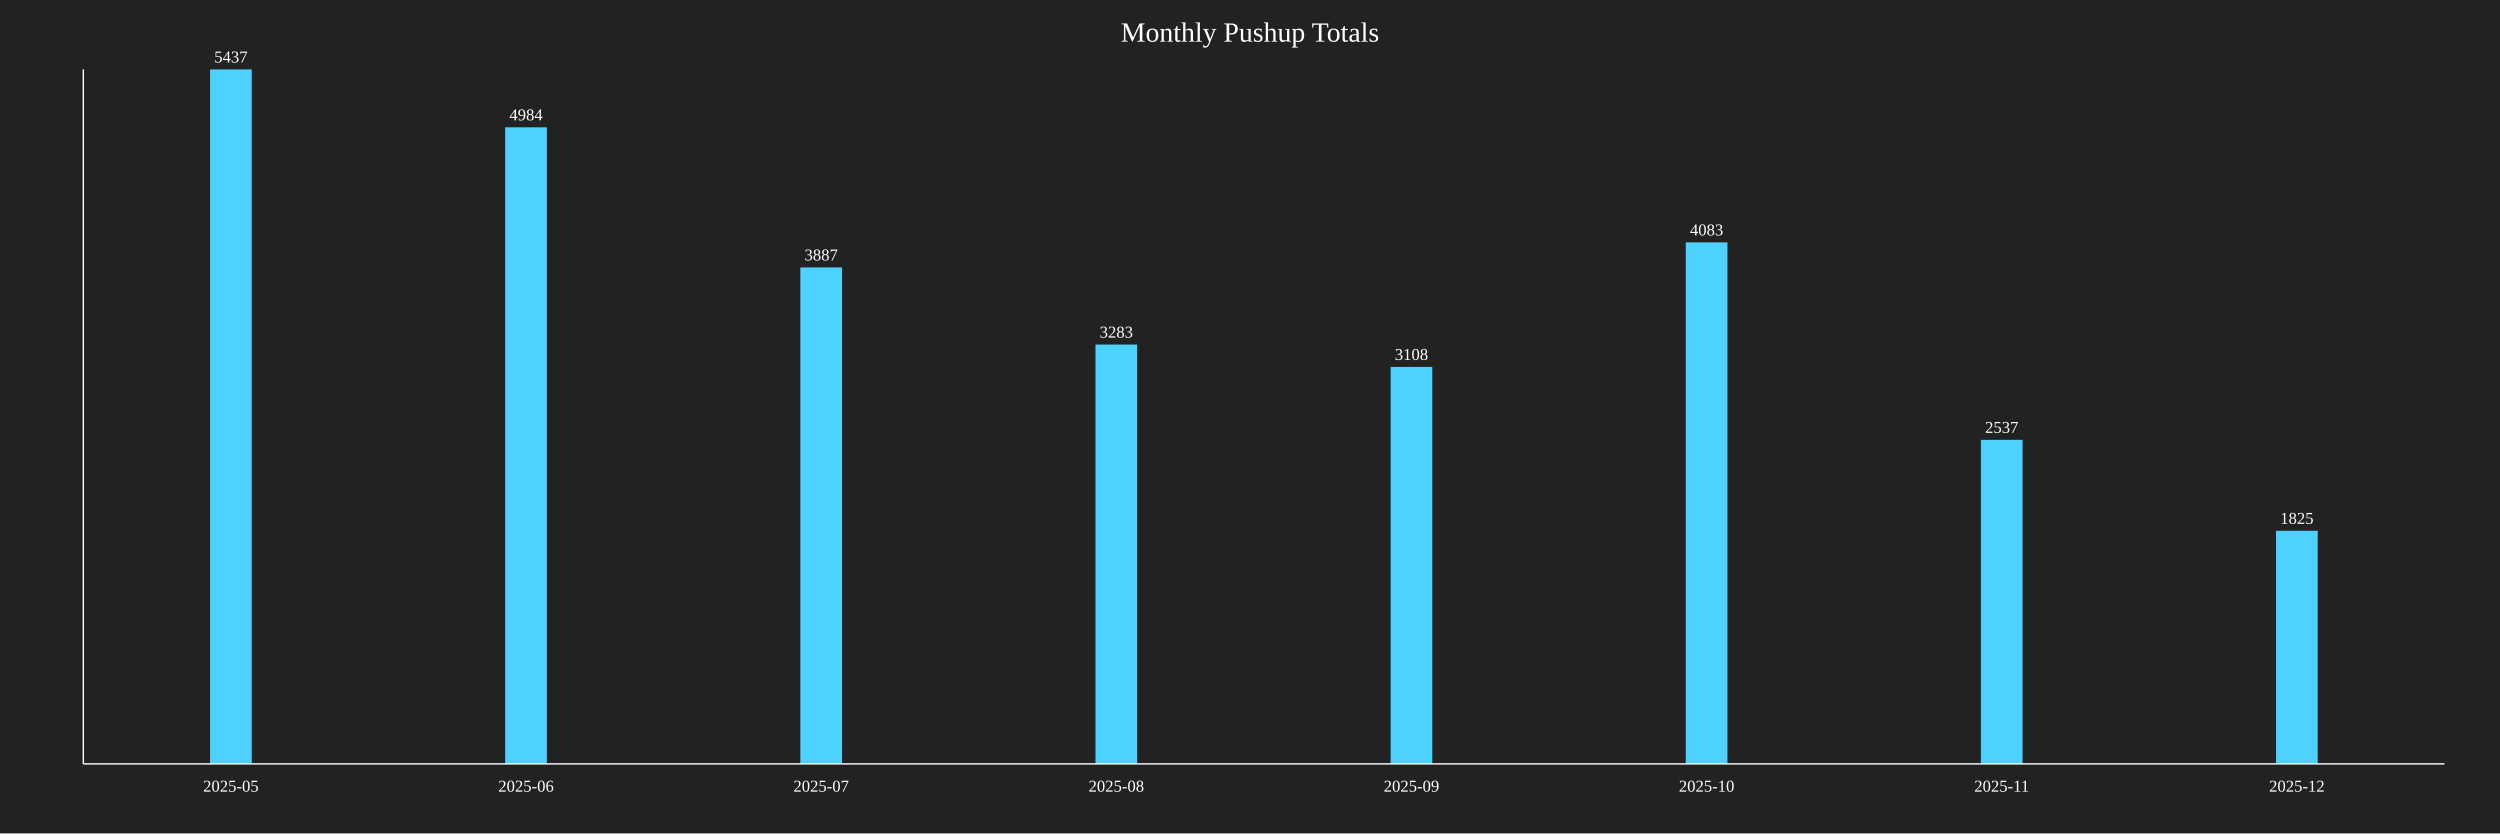
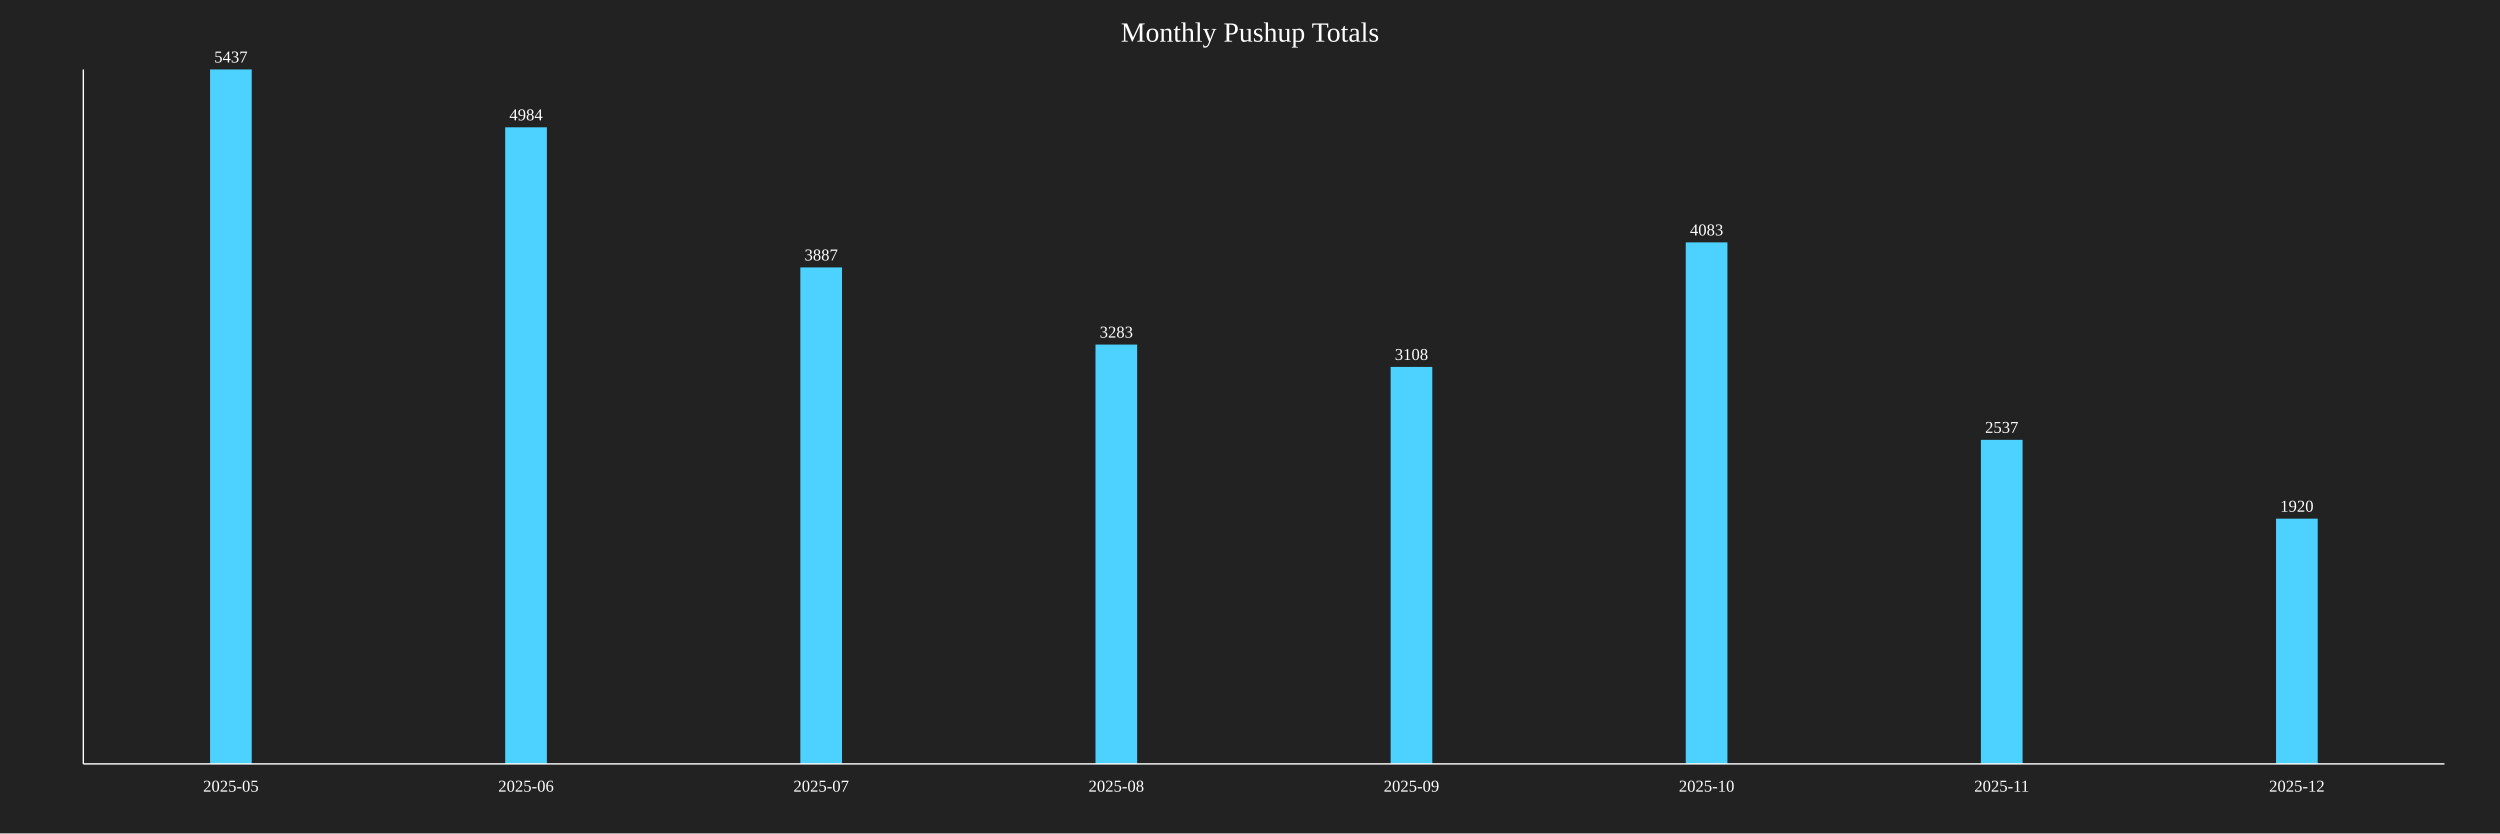
<svg xmlns="http://www.w3.org/2000/svg" baseProfile="full" height="600" version="1.1" width="1800">
  <defs />
  <rect fill="#222222" height="100%" width="100%" x="0" y="0" />
  <text fill="white" font-size="20" text-anchor="middle" x="900.0" y="30">Monthly Pushup Totals</text>
  <rect fill="#4DD2FF" height="500.0" width="30" x="151.25" y="50.0" />
  <text fill="white" font-size="12" text-anchor="middle" x="166.25" y="45.0">5437</text>
  <text fill="white" font-size="12" text-anchor="middle" x="166.25" y="570">2025-05</text>
  <rect fill="#4DD2FF" height="458.341" width="30" x="363.75" y="91.659" />
  <text fill="white" font-size="12" text-anchor="middle" x="378.75" y="86.659">4984</text>
  <text fill="white" font-size="12" text-anchor="middle" x="378.75" y="570">2025-06</text>
  <rect fill="#4DD2FF" height="357.458" width="30" x="576.25" y="192.542" />
  <text fill="white" font-size="12" text-anchor="middle" x="591.25" y="187.542">3887</text>
  <text fill="white" font-size="12" text-anchor="middle" x="591.25" y="570">2025-07</text>
  <rect fill="#4DD2FF" height="301.913" width="30" x="788.75" y="248.087" />
  <text fill="white" font-size="12" text-anchor="middle" x="803.75" y="243.087">3283</text>
  <text fill="white" font-size="12" text-anchor="middle" x="803.75" y="570">2025-08</text>
  <rect fill="#4DD2FF" height="285.819" width="30" x="1001.25" y="264.181" />
  <text fill="white" font-size="12" text-anchor="middle" x="1016.25" y="259.181">3108</text>
  <text fill="white" font-size="12" text-anchor="middle" x="1016.25" y="570">2025-09</text>
  <rect fill="#4DD2FF" height="375.483" width="30" x="1213.75" y="174.517" />
  <text fill="white" font-size="12" text-anchor="middle" x="1228.75" y="169.517">4083</text>
  <text fill="white" font-size="12" text-anchor="middle" x="1228.75" y="570">2025-10</text>
  <rect fill="#4DD2FF" height="233.309" width="30" x="1426.25" y="316.691" />
  <text fill="white" font-size="12" text-anchor="middle" x="1441.25" y="311.691">2537</text>
  <text fill="white" font-size="12" text-anchor="middle" x="1441.25" y="570">2025-11</text>
-   <rect fill="#4DD2FF" height="167.832" width="30" x="1638.75" y="382.168" />
-   <text fill="white" font-size="12" text-anchor="middle" x="1653.75" y="377.168">1825</text>
+   <rect fill="#4DD2FF" height="176.568" width="30" x="1638.75" y="373.432" />
+   <text fill="white" font-size="12" text-anchor="middle" x="1653.75" y="368.432">1920</text>
  <text fill="white" font-size="12" text-anchor="middle" x="1653.75" y="570">2025-12</text>
  <line stroke="white" x1="60" x2="60" y1="50" y2="550" />
  <line stroke="white" x1="60" x2="1760" y1="550" y2="550" />
</svg>
